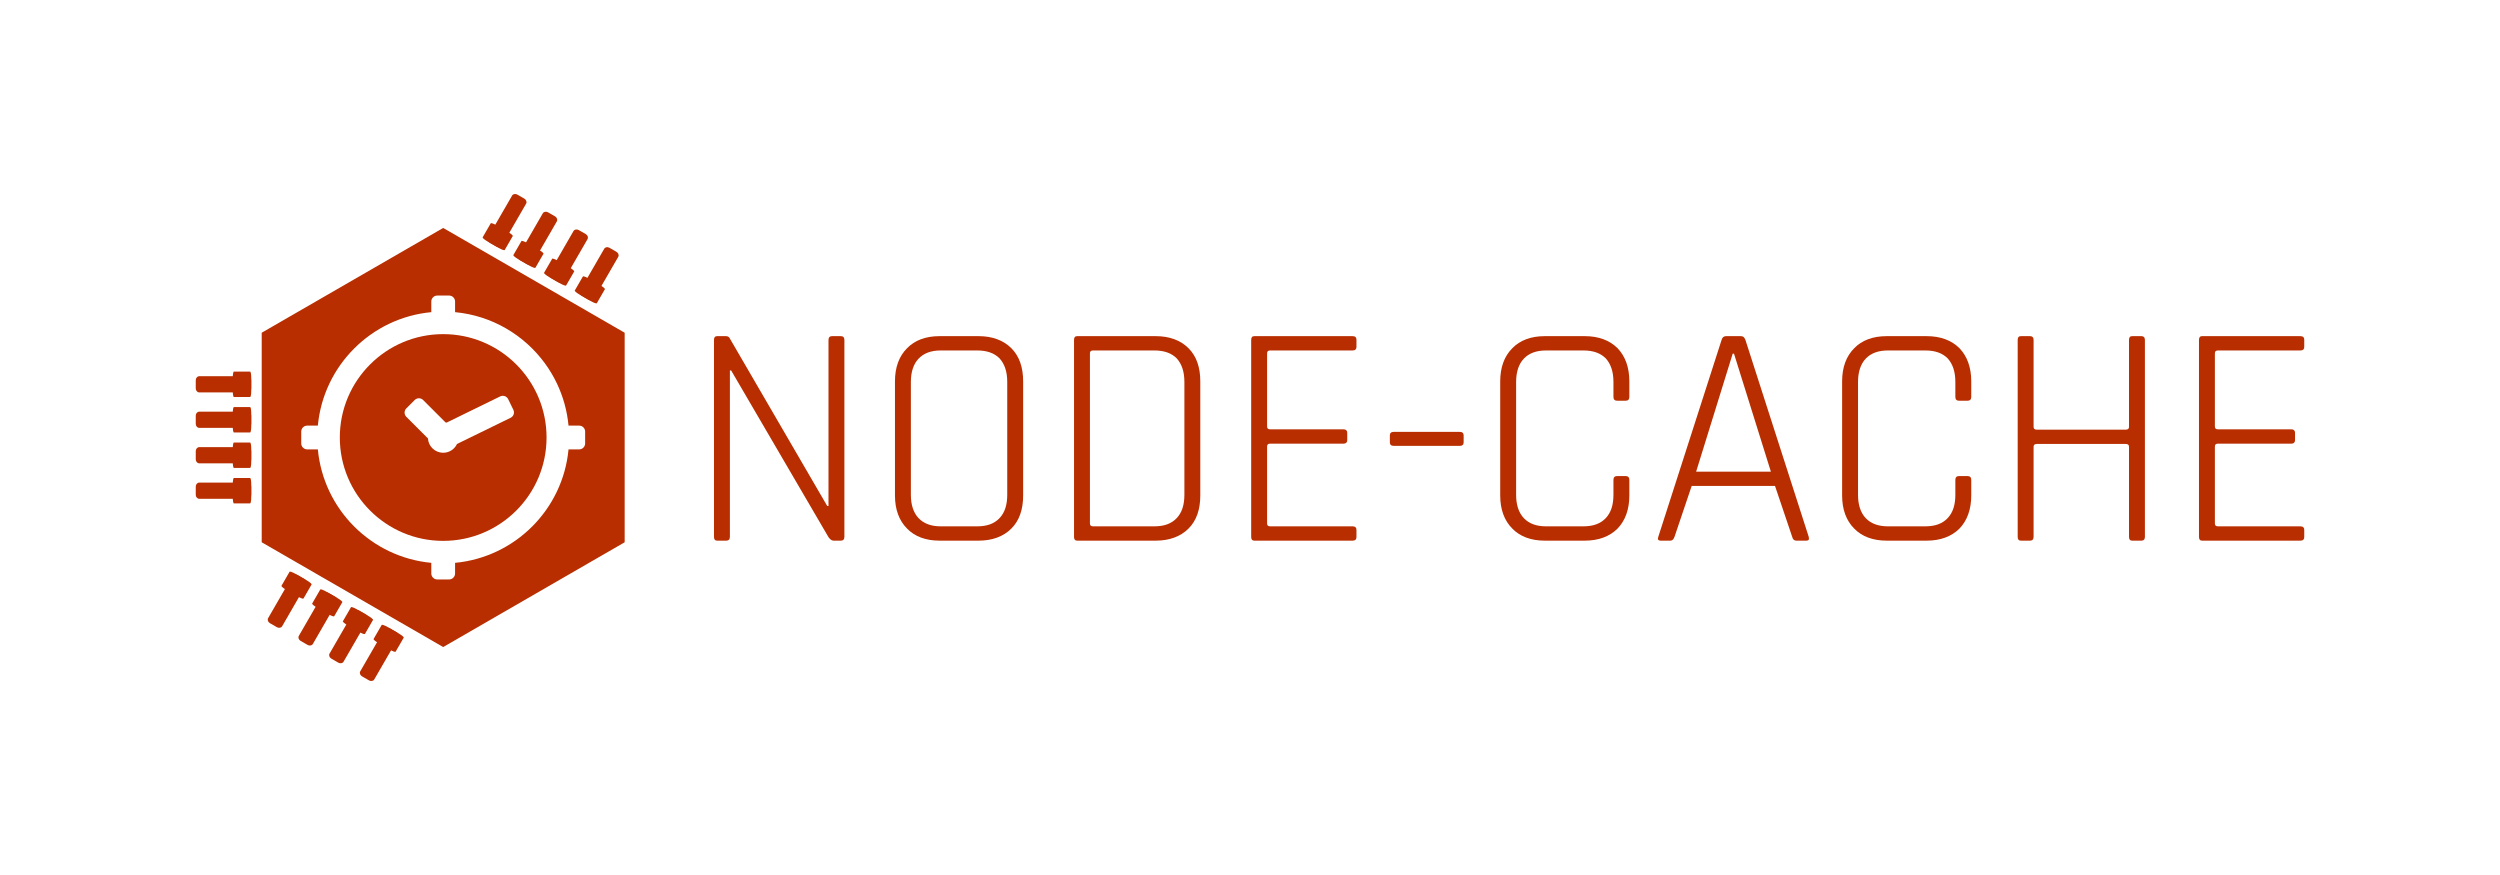
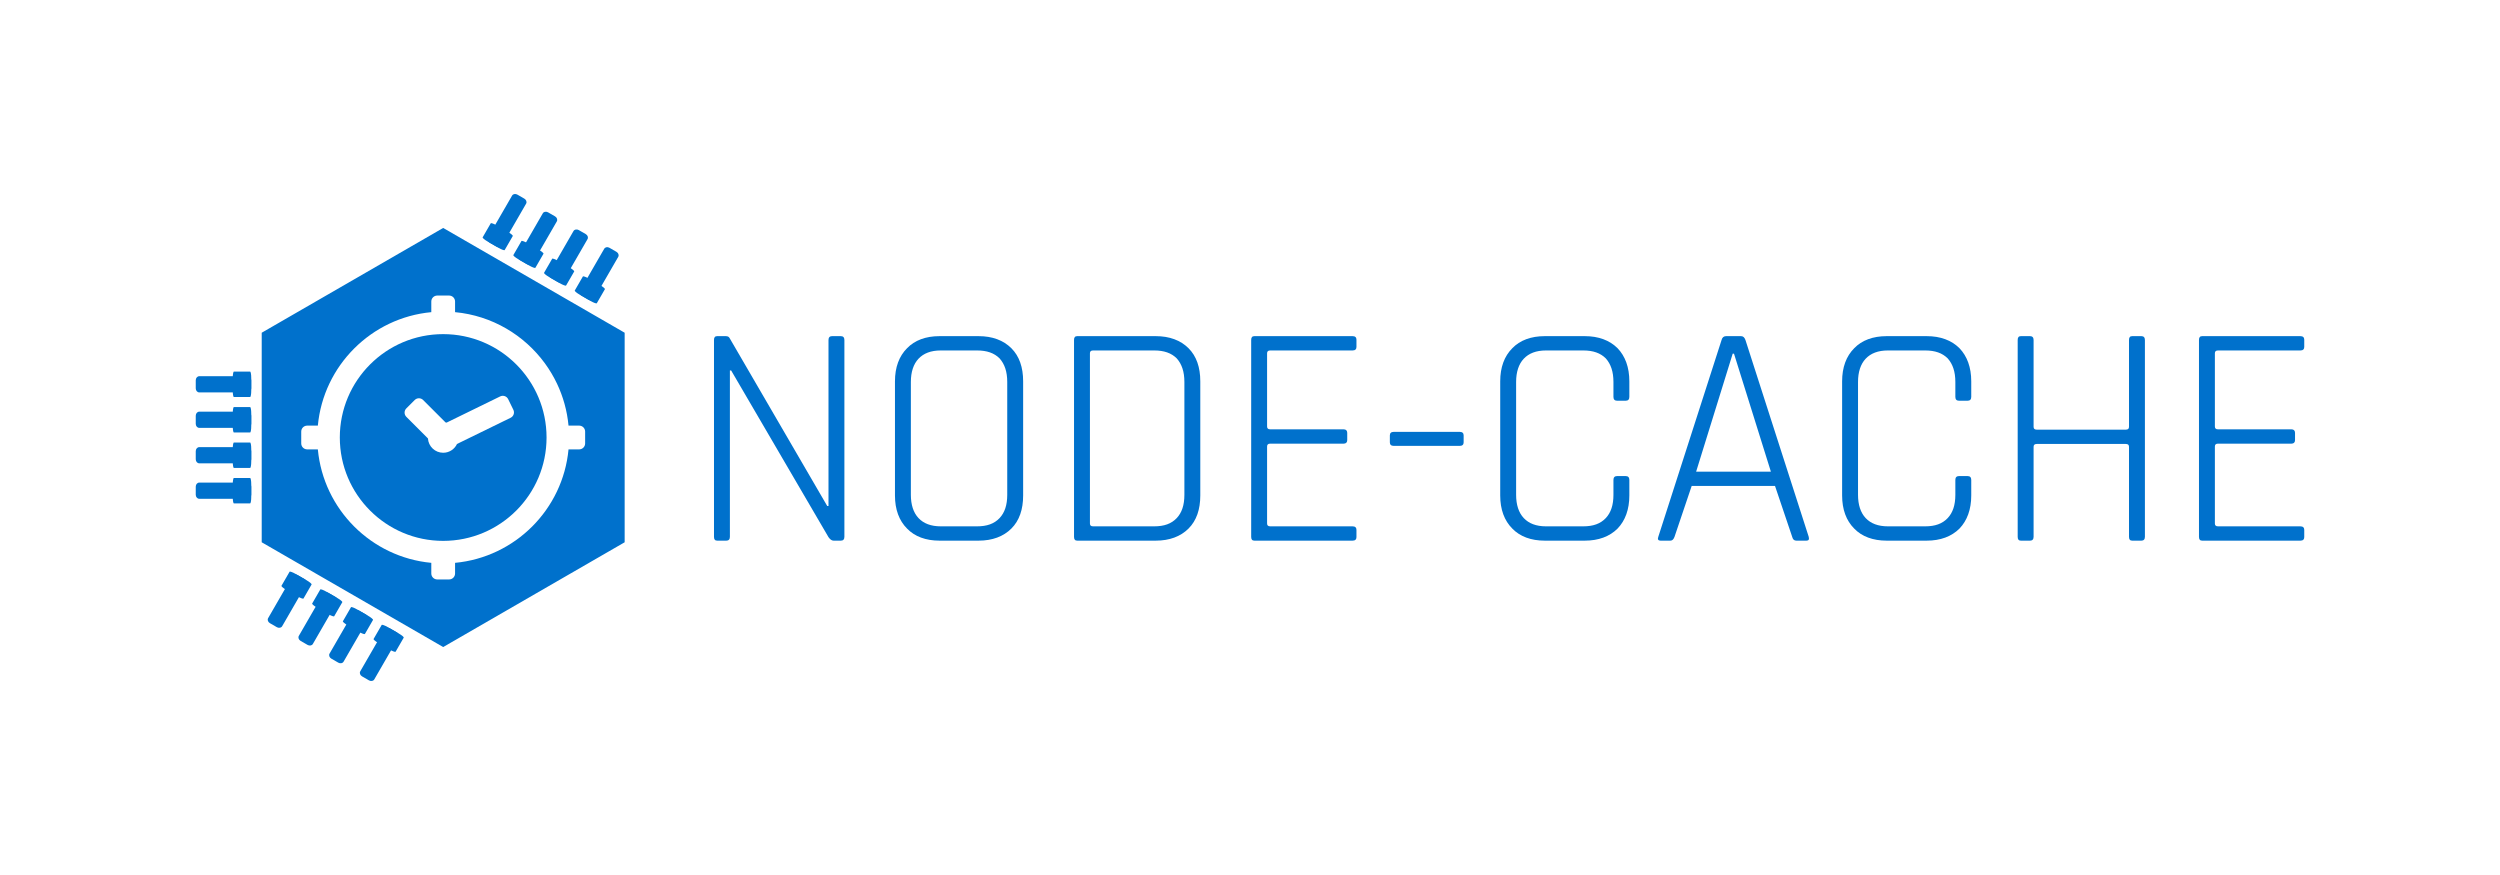
- <svg xmlns="http://www.w3.org/2000/svg" width="100%" height="100%" viewBox="0 0 200 70" version="1.1" xml:space="preserve" style="fill-rule:evenodd;clip-rule:evenodd;stroke-linejoin:round;stroke-miterlimit:2;">
-   <g transform="matrix(1.386383,0,0,1.386383,-10.49652,-13.52341)">
-     <g transform="matrix(0.195026,0,0,0.195026,13.64207,15.49738)">
-       <path d="M100,38L153.694,69L153.694,131L100,162L46.306,131L46.306,69L100,38ZM101.758,58L98.242,58C97.272,58 96.484,58.788 96.484,59.758L96.484,62.914C78.729,64.579 64.579,78.729 62.914,96.484L59.758,96.484C58.788,96.484 58,97.272 58,98.242L58,101.758C58,102.728 58.788,103.516 59.758,103.516L62.914,103.516C64.579,121.271 78.729,135.421 96.484,137.086L96.484,140.242C96.484,141.212 97.272,142 98.242,142L101.758,142C102.728,142 103.516,141.212 103.516,140.242L103.516,137.086C121.271,135.421 135.421,121.271 137.086,103.516L140.242,103.516C141.212,103.516 142,102.728 142,101.758L142,98.242C142,97.272 141.212,96.484 140.242,96.484L137.086,96.484C136.673,92.081 135.492,87.899 133.678,84.074C132.677,81.963 131.483,79.96 130.119,78.089C123.992,69.685 114.436,63.938 103.516,62.914L103.516,59.758C103.516,58.788 102.728,58 101.758,58Z" style="fill:rgb(184,46,0);" />
-     </g>
-     <g transform="matrix(0.195026,0,0,0.195026,13.64207,15.49738)">
-       <g transform="matrix(-0.586466,-0,0,-0.684211,138.218,169.4474)">
-         <path d="M190,76.75C190,75.784 189.216,75 188.25,75L163.75,75C162.784,75 162,75.784 162,76.75L162,80.25C162,81.216 162.784,82 163.75,82L188.25,82C189.216,82 190,81.216 190,80.25L190,76.75Z" style="fill:rgb(184,46,0);" />
-         <g transform="matrix(1,0,0,1,0,15.33333)">
-           <path d="M190,76.75C190,75.784 189.216,75 188.25,75L163.75,75C162.784,75 162,75.784 162,76.75L162,80.25C162,81.216 162.784,82 163.75,82L188.25,82C189.216,82 190,81.216 190,80.25L190,76.75Z" style="fill:rgb(184,46,0);" />
-         </g>
-         <g transform="matrix(1,0,0,1,0,30.66667)">
-           <path d="M190,76.75C190,75.784 189.216,75 188.25,75L163.75,75C162.784,75 162,75.784 162,76.75L162,80.25C162,81.216 162.784,82 163.75,82L188.25,82C189.216,82 190,81.216 190,80.25L190,76.75Z" style="fill:rgb(184,46,0);" />
-         </g>
-         <g transform="matrix(1,0,0,1,0,46)">
-           <path d="M190,76.75C190,75.784 189.216,75 188.25,75L163.75,75C162.784,75 162,75.784 162,76.75L162,80.25C162,81.216 162.784,82 163.75,82L188.25,82C189.216,82 190,81.216 190,80.25L190,76.75Z" style="fill:rgb(184,46,0);" />
-         </g>
+ <svg xmlns="http://www.w3.org/2000/svg" width="100%" height="100%" viewBox="0 0 200 70" version="1.1" xml:space="preserve" style="fill-rule:evenodd;clip-rule:evenodd;stroke-linejoin:round;stroke-miterlimit:2;" id="svg45">
+   <defs id="defs45">
+         
+         
+         
+         
+         
+         
+     </defs>
+   <g transform="matrix(0.2703807,0,0,0.2703807,8.416603,7.961893)" id="g1" style="fill:#0071cc;fill-opacity:1">
+     <path d="m 100,38 53.694,31 v 62 L 100,162 46.306,131 V 69 Z m 1.758,20 h -3.516 c -0.97,0 -1.758,0.788 -1.758,1.758 v 3.156 c -17.755,1.665 -31.905,15.815 -33.57,33.57 h -3.156 c -0.97,0 -1.758,0.788 -1.758,1.758 v 3.516 c 0,0.97 0.788,1.758 1.758,1.758 h 3.156 c 1.665,17.755 15.815,31.905 33.57,33.57 v 3.156 c 0,0.97 0.788,1.758 1.758,1.758 h 3.516 c 0.97,0 1.758,-0.788 1.758,-1.758 v -3.156 c 17.755,-1.665 31.905,-15.815 33.57,-33.57 h 3.156 c 0.97,0 1.758,-0.788 1.758,-1.758 v -3.516 c 0,-0.97 -0.788,-1.758 -1.758,-1.758 h -3.156 c -0.413,-4.403 -1.594,-8.585 -3.408,-12.41 -1.001,-2.111 -2.195,-4.114 -3.559,-5.985 -6.127,-8.404 -15.683,-14.151 -26.603,-15.175 v -3.156 c 0,-0.97 -0.788,-1.758 -1.758,-1.758 z" style="fill:#0071cc;fill-opacity:1" id="path1" />
+   </g>
+   <g transform="matrix(0.2703807,0,0,0.2703807,8.416603,7.961893)" id="g12" style="fill:#0071cc;fill-opacity:1">
+     <g transform="matrix(-0.586466,0,0,-0.684211,138.218,169.4474)" id="g6" style="fill:#0071cc;fill-opacity:1">
+       <path d="M 190,76.75 C 190,75.784 189.216,75 188.25,75 h -24.5 c -0.966,0 -1.75,0.784 -1.75,1.75 v 3.5 c 0,0.966 0.784,1.75 1.75,1.75 h 24.5 c 0.966,0 1.75,-0.784 1.75,-1.75 z" style="fill:#0071cc;fill-opacity:1" id="path2" />
+       <g transform="translate(0,15.33333)" id="g3" style="fill:#0071cc;fill-opacity:1">
+         <path d="M 190,76.75 C 190,75.784 189.216,75 188.25,75 h -24.5 c -0.966,0 -1.75,0.784 -1.75,1.75 v 3.5 c 0,0.966 0.784,1.75 1.75,1.75 h 24.5 c 0.966,0 1.75,-0.784 1.75,-1.75 z" style="fill:#0071cc;fill-opacity:1" id="path3" />
      </g>
-       <g transform="matrix(-0.195489,-0,0,-0.684211,74.8797,169.4474)">
-         <g transform="matrix(1,0,0,1.571429,-0,-44.85714)">
-           <path d="M190,76.75C190,75.784 189.216,75 188.25,75L163.75,75C162.784,75 162,75.784 162,76.75L162,80.25C162,81.216 162.784,82 163.75,82L188.25,82C189.216,82 190,81.216 190,80.25L190,76.75Z" style="fill:rgb(184,46,0);" />
-         </g>
-         <g transform="matrix(1,0,0,1.571429,-0,-29.52381)">
-           <path d="M190,76.75C190,75.784 189.216,75 188.25,75L163.75,75C162.784,75 162,75.784 162,76.75L162,80.25C162,81.216 162.784,82 163.75,82L188.25,82C189.216,82 190,81.216 190,80.25L190,76.75Z" style="fill:rgb(184,46,0);" />
-         </g>
-         <g transform="matrix(1,0,0,1.571429,0,-14.19048)">
-           <path d="M190,76.75C190,75.784 189.216,75 188.25,75L163.75,75C162.784,75 162,75.784 162,76.75L162,80.25C162,81.216 162.784,82 163.75,82L188.25,82C189.216,82 190,81.216 190,80.25L190,76.75Z" style="fill:rgb(184,46,0);" />
-         </g>
-         <g transform="matrix(1,0,0,1.571429,0,1.142857)">
-           <path d="M190,76.75C190,75.784 189.216,75 188.25,75L163.75,75C162.784,75 162,75.784 162,76.75L162,80.25C162,81.216 162.784,82 163.75,82L188.25,82C189.216,82 190,81.216 190,80.25L190,76.75Z" style="fill:rgb(184,46,0);" />
-         </g>
+       <g transform="translate(0,30.66667)" id="g4" style="fill:#0071cc;fill-opacity:1">
+         <path d="M 190,76.75 C 190,75.784 189.216,75 188.25,75 h -24.5 c -0.966,0 -1.75,0.784 -1.75,1.75 v 3.5 c 0,0.966 0.784,1.75 1.75,1.75 h 24.5 c 0.966,0 1.75,-0.784 1.75,-1.75 z" style="fill:#0071cc;fill-opacity:1" id="path4" />
+       </g>
+       <g transform="translate(0,46)" id="g5" style="fill:#0071cc;fill-opacity:1">
+         <path d="M 190,76.75 C 190,75.784 189.216,75 188.25,75 h -24.5 c -0.966,0 -1.75,0.784 -1.75,1.75 v 3.5 c 0,0.966 0.784,1.75 1.75,1.75 h 24.5 c 0.966,0 1.75,-0.784 1.75,-1.75 z" style="fill:#0071cc;fill-opacity:1" id="path5" />
      </g>
    </g>
-     <g transform="matrix(0.195026,0,0,0.195026,13.64207,15.49738)">
-       <g transform="matrix(0.293233,-0.507895,0.592544,0.342105,20.74779,98.37411)">
-         <path d="M190,76.75C190,75.784 189.216,75 188.25,75L163.75,75C162.784,75 162,75.784 162,76.75L162,80.25C162,81.216 162.784,82 163.75,82L188.25,82C189.216,82 190,81.216 190,80.25L190,76.75Z" style="fill:rgb(184,46,0);" />
-         <g transform="matrix(1,0,0,1,0,15.33333)">
-           <path d="M190,76.75C190,75.784 189.216,75 188.25,75L163.75,75C162.784,75 162,75.784 162,76.75L162,80.25C162,81.216 162.784,82 163.75,82L188.25,82C189.216,82 190,81.216 190,80.25L190,76.75Z" style="fill:rgb(184,46,0);" />
-         </g>
-         <g transform="matrix(1,0,0,1,0,30.66667)">
-           <path d="M190,76.75C190,75.784 189.216,75 188.25,75L163.75,75C162.784,75 162,75.784 162,76.75L162,80.25C162,81.216 162.784,82 163.75,82L188.25,82C189.216,82 190,81.216 190,80.25L190,76.75Z" style="fill:rgb(184,46,0);" />
-         </g>
-         <g transform="matrix(1,0,0,1,0,46)">
-           <path d="M190,76.75C190,75.784 189.216,75 188.25,75L163.75,75C162.784,75 162,75.784 162,76.75L162,80.25C162,81.216 162.784,82 163.75,82L188.25,82C189.216,82 190,81.216 190,80.25L190,76.75Z" style="fill:rgb(184,46,0);" />
-         </g>
+     <g transform="matrix(-0.195489,0,0,-0.684211,74.8797,169.4474)" id="g11" style="fill:#0071cc;fill-opacity:1">
+       <g transform="matrix(1,0,0,1.571429,0,-44.85714)" id="g7" style="fill:#0071cc;fill-opacity:1">
+         <path d="M 190,76.75 C 190,75.784 189.216,75 188.25,75 h -24.5 c -0.966,0 -1.75,0.784 -1.75,1.75 v 3.5 c 0,0.966 0.784,1.75 1.75,1.75 h 24.5 c 0.966,0 1.75,-0.784 1.75,-1.75 z" style="fill:#0071cc;fill-opacity:1" id="path6" />
      </g>
-       <g transform="matrix(0.097744,-0.169298,0.592544,0.342105,52.41696,43.5215)">
-         <g transform="matrix(1,0,0,1.571429,-0,-44.85714)">
-           <path d="M190,76.75C190,75.784 189.216,75 188.25,75L163.75,75C162.784,75 162,75.784 162,76.75L162,80.25C162,81.216 162.784,82 163.75,82L188.25,82C189.216,82 190,81.216 190,80.25L190,76.75Z" style="fill:rgb(184,46,0);" />
-         </g>
-         <g transform="matrix(1,0,0,1.571429,-0,-29.52381)">
-           <path d="M190,76.75C190,75.784 189.216,75 188.25,75L163.75,75C162.784,75 162,75.784 162,76.75L162,80.25C162,81.216 162.784,82 163.75,82L188.25,82C189.216,82 190,81.216 190,80.25L190,76.75Z" style="fill:rgb(184,46,0);" />
-         </g>
-         <g transform="matrix(1,0,0,1.571429,0,-14.19048)">
-           <path d="M190,76.75C190,75.784 189.216,75 188.25,75L163.75,75C162.784,75 162,75.784 162,76.75L162,80.25C162,81.216 162.784,82 163.75,82L188.25,82C189.216,82 190,81.216 190,80.25L190,76.75Z" style="fill:rgb(184,46,0);" />
-         </g>
-         <g transform="matrix(1,0,0,1.571429,0,1.142857)">
-           <path d="M190,76.75C190,75.784 189.216,75 188.25,75L163.75,75C162.784,75 162,75.784 162,76.75L162,80.25C162,81.216 162.784,82 163.75,82L188.25,82C189.216,82 190,81.216 190,80.25L190,76.75Z" style="fill:rgb(184,46,0);" />
-         </g>
+       <g transform="matrix(1,0,0,1.571429,0,-29.52381)" id="g8" style="fill:#0071cc;fill-opacity:1">
+         <path d="M 190,76.75 C 190,75.784 189.216,75 188.25,75 h -24.5 c -0.966,0 -1.75,0.784 -1.75,1.75 v 3.5 c 0,0.966 0.784,1.75 1.75,1.75 h 24.5 c 0.966,0 1.75,-0.784 1.75,-1.75 z" style="fill:#0071cc;fill-opacity:1" id="path7" />
      </g>
-     </g>
-     <g transform="matrix(0.195026,0,0,0.195026,13.64207,15.49738)">
-       <g transform="matrix(-0.293233,0.507895,-0.592544,-0.342105,179.2522,101.6259)">
-         <path d="M190,76.75C190,75.784 189.216,75 188.25,75L163.75,75C162.784,75 162,75.784 162,76.75L162,80.25C162,81.216 162.784,82 163.75,82L188.25,82C189.216,82 190,81.216 190,80.25L190,76.75Z" style="fill:rgb(184,46,0);" />
-         <g transform="matrix(1,0,0,1,0,15.33333)">
-           <path d="M190,76.75C190,75.784 189.216,75 188.25,75L163.75,75C162.784,75 162,75.784 162,76.75L162,80.25C162,81.216 162.784,82 163.75,82L188.25,82C189.216,82 190,81.216 190,80.25L190,76.75Z" style="fill:rgb(184,46,0);" />
-         </g>
-         <g transform="matrix(1,0,0,1,0,30.66667)">
-           <path d="M190,76.75C190,75.784 189.216,75 188.25,75L163.75,75C162.784,75 162,75.784 162,76.75L162,80.25C162,81.216 162.784,82 163.75,82L188.25,82C189.216,82 190,81.216 190,80.25L190,76.75Z" style="fill:rgb(184,46,0);" />
-         </g>
-         <g transform="matrix(1,0,0,1,0,46)">
-           <path d="M190,76.75C190,75.784 189.216,75 188.25,75L163.75,75C162.784,75 162,75.784 162,76.75L162,80.25C162,81.216 162.784,82 163.75,82L188.25,82C189.216,82 190,81.216 190,80.25L190,76.75Z" style="fill:rgb(184,46,0);" />
-         </g>
+       <g transform="matrix(1,0,0,1.571429,0,-14.19048)" id="g9" style="fill:#0071cc;fill-opacity:1">
+         <path d="M 190,76.75 C 190,75.784 189.216,75 188.25,75 h -24.5 c -0.966,0 -1.75,0.784 -1.75,1.75 v 3.5 c 0,0.966 0.784,1.75 1.75,1.75 h 24.5 c 0.966,0 1.75,-0.784 1.75,-1.75 z" style="fill:#0071cc;fill-opacity:1" id="path8" />
      </g>
-       <g transform="matrix(-0.097744,0.169298,-0.592544,-0.342105,147.583,156.4785)">
-         <g transform="matrix(1,0,0,1.571429,-0,-44.85714)">
-           <path d="M190,76.75C190,75.784 189.216,75 188.25,75L163.75,75C162.784,75 162,75.784 162,76.75L162,80.25C162,81.216 162.784,82 163.75,82L188.25,82C189.216,82 190,81.216 190,80.25L190,76.75Z" style="fill:rgb(184,46,0);" />
-         </g>
-         <g transform="matrix(1,0,0,1.571429,-0,-29.52381)">
-           <path d="M190,76.75C190,75.784 189.216,75 188.25,75L163.75,75C162.784,75 162,75.784 162,76.75L162,80.25C162,81.216 162.784,82 163.75,82L188.25,82C189.216,82 190,81.216 190,80.25L190,76.75Z" style="fill:rgb(184,46,0);" />
-         </g>
-         <g transform="matrix(1,0,0,1.571429,0,-14.19048)">
-           <path d="M190,76.75C190,75.784 189.216,75 188.25,75L163.75,75C162.784,75 162,75.784 162,76.75L162,80.25C162,81.216 162.784,82 163.75,82L188.25,82C189.216,82 190,81.216 190,80.25L190,76.75Z" style="fill:rgb(184,46,0);" />
-         </g>
-         <g transform="matrix(1,0,0,1.571429,0,1.142857)">
-           <path d="M190,76.75C190,75.784 189.216,75 188.25,75L163.75,75C162.784,75 162,75.784 162,76.75L162,80.25C162,81.216 162.784,82 163.75,82L188.25,82C189.216,82 190,81.216 190,80.25L190,76.75Z" style="fill:rgb(184,46,0);" />
-         </g>
-       </g>
-     </g>
-     <g transform="matrix(0.151013,0,0,0.151013,17.61391,19.89874)">
-       <path d="M102.844,60.5C124.645,60.5 142.344,78.199 142.344,100C142.344,121.801 124.645,139.5 102.844,139.5C81.044,139.5 63.344,121.801 63.344,100C63.344,78.199 81.044,60.5 102.844,60.5ZM104.14,94.313L124.634,84.298C125.76,83.748 127.12,84.215 127.67,85.341L129.664,89.42C130.214,90.546 129.747,91.907 128.621,92.457L108.127,102.472C107.196,104.456 105.179,105.832 102.844,105.832C99.746,105.832 97.209,103.411 97.023,100.359L88.758,92.094C87.872,91.208 87.872,89.769 88.758,88.883L91.969,85.673C92.855,84.787 94.293,84.787 95.179,85.673L103.744,94.237C103.878,94.258 104.01,94.283 104.14,94.313Z" style="fill:rgb(184,46,0);" />
-     </g>
-     <g transform="matrix(1.05577,0,0,0.403378,47.2115,28.0503)">
-       <g transform="matrix(17.3834,0,0,45.49798,0,31.98508)">
-         <path d="M0.124,-0L0.095,-0C0.088,-0 0.085,-0.004 0.085,-0.012L0.085,-0.631C0.085,-0.639 0.088,-0.643 0.095,-0.643L0.122,-0.643C0.128,-0.643 0.132,-0.641 0.134,-0.637L0.441,-0.109L0.445,-0.109L0.445,-0.631C0.445,-0.639 0.449,-0.643 0.456,-0.643L0.484,-0.643C0.491,-0.643 0.495,-0.639 0.495,-0.631L0.495,-0.012C0.495,-0.004 0.491,-0 0.484,-0L0.461,-0C0.455,-0 0.45,-0.004 0.445,-0.011L0.139,-0.535L0.135,-0.535L0.135,-0.012C0.135,-0.004 0.131,-0 0.124,-0Z" style="fill:rgb(184,46,0);fill-rule:nonzero;" />
-       </g>
-       <g transform="matrix(17.3834,0,0,45.49798,10.06499,31.98508)">
-         <path d="M0.219,-0.045L0.333,-0.045C0.364,-0.045 0.387,-0.053 0.404,-0.071C0.42,-0.088 0.428,-0.112 0.428,-0.144L0.428,-0.499C0.428,-0.531 0.42,-0.555 0.404,-0.573C0.387,-0.59 0.364,-0.598 0.333,-0.598L0.219,-0.598C0.188,-0.598 0.165,-0.589 0.149,-0.572C0.133,-0.555 0.125,-0.53 0.125,-0.499L0.125,-0.144C0.125,-0.113 0.133,-0.088 0.149,-0.071C0.165,-0.054 0.188,-0.045 0.219,-0.045ZM0.338,-0L0.215,-0C0.172,-0 0.137,-0.013 0.113,-0.038C0.088,-0.063 0.075,-0.098 0.075,-0.142L0.075,-0.501C0.075,-0.545 0.088,-0.58 0.113,-0.605C0.137,-0.63 0.172,-0.643 0.215,-0.643L0.338,-0.643C0.381,-0.643 0.416,-0.63 0.441,-0.605C0.466,-0.58 0.478,-0.545 0.478,-0.501L0.478,-0.142C0.478,-0.098 0.466,-0.063 0.441,-0.038C0.416,-0.013 0.381,-0 0.338,-0Z" style="fill:rgb(184,46,0);fill-rule:nonzero;" />
-       </g>
-       <g transform="matrix(17.3834,0,0,45.49798,19.67801,31.98508)">
-         <path d="M0.145,-0.045L0.337,-0.045C0.368,-0.045 0.391,-0.053 0.408,-0.071C0.424,-0.088 0.432,-0.112 0.432,-0.144L0.432,-0.499C0.432,-0.531 0.424,-0.555 0.408,-0.573C0.391,-0.59 0.368,-0.598 0.337,-0.598L0.145,-0.598C0.138,-0.598 0.135,-0.595 0.135,-0.589L0.135,-0.054C0.135,-0.048 0.138,-0.045 0.145,-0.045ZM0.085,-0.012L0.085,-0.631C0.085,-0.639 0.088,-0.643 0.095,-0.643L0.342,-0.643C0.385,-0.643 0.42,-0.63 0.445,-0.605C0.47,-0.58 0.482,-0.545 0.482,-0.501L0.482,-0.142C0.482,-0.098 0.47,-0.063 0.445,-0.038C0.42,-0.013 0.385,-0 0.342,-0L0.095,-0C0.088,-0 0.085,-0.004 0.085,-0.012Z" style="fill:rgb(184,46,0);fill-rule:nonzero;" />
-       </g>
-       <g transform="matrix(17.3834,0,0,45.49798,29.36056,31.98508)">
-         <path d="M0.404,-0L0.095,-0C0.088,-0 0.085,-0.004 0.085,-0.012L0.085,-0.631C0.085,-0.639 0.088,-0.643 0.095,-0.643L0.404,-0.643C0.412,-0.643 0.416,-0.639 0.416,-0.632L0.416,-0.609C0.416,-0.602 0.412,-0.598 0.404,-0.598L0.145,-0.598C0.138,-0.598 0.135,-0.595 0.135,-0.589L0.135,-0.359C0.135,-0.353 0.138,-0.35 0.145,-0.35L0.376,-0.35C0.383,-0.35 0.387,-0.346 0.387,-0.339L0.387,-0.316C0.387,-0.309 0.383,-0.305 0.376,-0.305L0.145,-0.305C0.138,-0.305 0.135,-0.302 0.135,-0.296L0.135,-0.054C0.135,-0.048 0.138,-0.045 0.145,-0.045L0.404,-0.045C0.412,-0.045 0.416,-0.041 0.416,-0.034L0.416,-0.011C0.416,-0.004 0.412,-0 0.404,-0Z" style="fill:rgb(184,46,0);fill-rule:nonzero;" />
-       </g>
-       <g transform="matrix(17.3834,0,0,45.49798,37.72198,31.98508)">
-         <path d="M0.26,-0.298L0.052,-0.298C0.044,-0.298 0.04,-0.302 0.04,-0.309L0.04,-0.331C0.04,-0.338 0.044,-0.342 0.052,-0.342L0.26,-0.342C0.268,-0.342 0.272,-0.338 0.272,-0.331L0.272,-0.309C0.272,-0.302 0.268,-0.298 0.26,-0.298Z" style="fill:rgb(184,46,0);fill-rule:nonzero;" />
-       </g>
-       <g transform="matrix(17.3834,0,0,45.49798,43.1456,31.98508)">
-         <path d="M0.341,-0L0.215,-0C0.172,-0 0.137,-0.013 0.113,-0.038C0.088,-0.063 0.075,-0.098 0.075,-0.142L0.075,-0.501C0.075,-0.545 0.088,-0.58 0.113,-0.605C0.137,-0.63 0.172,-0.643 0.215,-0.643L0.341,-0.643C0.384,-0.643 0.419,-0.63 0.444,-0.605C0.468,-0.58 0.481,-0.545 0.481,-0.501L0.481,-0.452C0.481,-0.444 0.477,-0.44 0.47,-0.44L0.442,-0.44C0.435,-0.44 0.431,-0.444 0.431,-0.452L0.431,-0.499C0.431,-0.531 0.423,-0.555 0.407,-0.573C0.39,-0.59 0.367,-0.598 0.336,-0.598L0.219,-0.598C0.188,-0.598 0.165,-0.589 0.149,-0.572C0.133,-0.555 0.125,-0.53 0.125,-0.499L0.125,-0.144C0.125,-0.113 0.133,-0.088 0.149,-0.071C0.165,-0.054 0.188,-0.045 0.219,-0.045L0.336,-0.045C0.367,-0.045 0.39,-0.053 0.407,-0.071C0.423,-0.088 0.431,-0.112 0.431,-0.144L0.431,-0.191C0.431,-0.199 0.435,-0.203 0.442,-0.203L0.47,-0.203C0.477,-0.203 0.481,-0.199 0.481,-0.191L0.481,-0.142C0.481,-0.098 0.468,-0.063 0.444,-0.038C0.419,-0.013 0.384,-0 0.341,-0Z" style="fill:rgb(184,46,0);fill-rule:nonzero;" />
-       </g>
-       <g transform="matrix(17.3834,0,0,45.49798,52.5674,31.98508)">
-         <path d="M0.068,-0L0.037,-0C0.03,-0 0.027,-0.004 0.03,-0.012L0.229,-0.631C0.231,-0.639 0.236,-0.643 0.243,-0.643L0.29,-0.643C0.297,-0.643 0.301,-0.639 0.304,-0.631L0.503,-0.012C0.505,-0.004 0.503,-0 0.496,-0L0.464,-0C0.457,-0 0.453,-0.004 0.451,-0.012L0.397,-0.172L0.135,-0.172L0.081,-0.012C0.078,-0.004 0.074,-0 0.068,-0ZM0.264,-0.588L0.149,-0.217L0.384,-0.217L0.268,-0.588L0.264,-0.588Z" style="fill:rgb(184,46,0);fill-rule:nonzero;" />
-       </g>
-       <g transform="matrix(17.3834,0,0,45.49798,61.83275,31.98508)">
-         <path d="M0.341,-0L0.215,-0C0.172,-0 0.137,-0.013 0.113,-0.038C0.088,-0.063 0.075,-0.098 0.075,-0.142L0.075,-0.501C0.075,-0.545 0.088,-0.58 0.113,-0.605C0.137,-0.63 0.172,-0.643 0.215,-0.643L0.341,-0.643C0.384,-0.643 0.419,-0.63 0.444,-0.605C0.468,-0.58 0.481,-0.545 0.481,-0.501L0.481,-0.452C0.481,-0.444 0.477,-0.44 0.47,-0.44L0.442,-0.44C0.435,-0.44 0.431,-0.444 0.431,-0.452L0.431,-0.499C0.431,-0.531 0.423,-0.555 0.407,-0.573C0.39,-0.59 0.367,-0.598 0.336,-0.598L0.219,-0.598C0.188,-0.598 0.165,-0.589 0.149,-0.572C0.133,-0.555 0.125,-0.53 0.125,-0.499L0.125,-0.144C0.125,-0.113 0.133,-0.088 0.149,-0.071C0.165,-0.054 0.188,-0.045 0.219,-0.045L0.336,-0.045C0.367,-0.045 0.39,-0.053 0.407,-0.071C0.423,-0.088 0.431,-0.112 0.431,-0.144L0.431,-0.191C0.431,-0.199 0.435,-0.203 0.442,-0.203L0.47,-0.203C0.477,-0.203 0.481,-0.199 0.481,-0.191L0.481,-0.142C0.481,-0.098 0.468,-0.063 0.444,-0.038C0.419,-0.013 0.384,-0 0.341,-0Z" style="fill:rgb(184,46,0);fill-rule:nonzero;" />
-       </g>
-       <g transform="matrix(17.3834,0,0,45.49798,71.25455,31.98508)">
-         <path d="M0.124,-0L0.095,-0C0.088,-0 0.085,-0.004 0.085,-0.012L0.085,-0.631C0.085,-0.639 0.088,-0.643 0.095,-0.643L0.124,-0.643C0.131,-0.643 0.135,-0.639 0.135,-0.631L0.135,-0.358C0.135,-0.352 0.138,-0.349 0.145,-0.349L0.425,-0.349C0.432,-0.349 0.435,-0.352 0.435,-0.358L0.435,-0.631C0.435,-0.639 0.438,-0.643 0.445,-0.643L0.474,-0.643C0.481,-0.643 0.485,-0.639 0.485,-0.631L0.485,-0.012C0.485,-0.004 0.481,-0 0.474,-0L0.445,-0C0.438,-0 0.435,-0.004 0.435,-0.012L0.435,-0.295C0.435,-0.301 0.432,-0.304 0.425,-0.304L0.145,-0.304C0.138,-0.304 0.135,-0.301 0.135,-0.295L0.135,-0.012C0.135,-0.004 0.131,-0 0.124,-0Z" style="fill:rgb(184,46,0);fill-rule:nonzero;" />
-       </g>
-       <g transform="matrix(17.3834,0,0,45.49798,81.16309,31.98508)">
-         <path d="M0.404,-0L0.095,-0C0.088,-0 0.085,-0.004 0.085,-0.012L0.085,-0.631C0.085,-0.639 0.088,-0.643 0.095,-0.643L0.404,-0.643C0.412,-0.643 0.416,-0.639 0.416,-0.632L0.416,-0.609C0.416,-0.602 0.412,-0.598 0.404,-0.598L0.145,-0.598C0.138,-0.598 0.135,-0.595 0.135,-0.589L0.135,-0.359C0.135,-0.353 0.138,-0.35 0.145,-0.35L0.376,-0.35C0.383,-0.35 0.387,-0.346 0.387,-0.339L0.387,-0.316C0.387,-0.309 0.383,-0.305 0.376,-0.305L0.145,-0.305C0.138,-0.305 0.135,-0.302 0.135,-0.296L0.135,-0.054C0.135,-0.048 0.138,-0.045 0.145,-0.045L0.404,-0.045C0.412,-0.045 0.416,-0.041 0.416,-0.034L0.416,-0.011C0.416,-0.004 0.412,-0 0.404,-0Z" style="fill:rgb(184,46,0);fill-rule:nonzero;" />
+       <g transform="matrix(1,0,0,1.571429,0,1.142857)" id="g10" style="fill:#0071cc;fill-opacity:1">
+         <path d="M 190,76.75 C 190,75.784 189.216,75 188.25,75 h -24.5 c -0.966,0 -1.75,0.784 -1.75,1.75 v 3.5 c 0,0.966 0.784,1.75 1.75,1.75 h 24.5 c 0.966,0 1.75,-0.784 1.75,-1.75 z" style="fill:#0071cc;fill-opacity:1" id="path9" />
      </g>
    </g>
  </g>
+   <g transform="matrix(0.2703807,0,0,0.2703807,8.416603,7.961893)" id="g22" style="fill:#0071cc;fill-opacity:1">
+     <g transform="matrix(0.293233,-0.507895,0.592544,0.342105,20.74779,98.37411)" id="g16" style="fill:#0071cc;fill-opacity:1">
+       <path d="M 190,76.75 C 190,75.784 189.216,75 188.25,75 h -24.5 c -0.966,0 -1.75,0.784 -1.75,1.75 v 3.5 c 0,0.966 0.784,1.75 1.75,1.75 h 24.5 c 0.966,0 1.75,-0.784 1.75,-1.75 z" style="fill:#0071cc;fill-opacity:1" id="path12" />
+       <g transform="translate(0,15.33333)" id="g13" style="fill:#0071cc;fill-opacity:1">
+         <path d="M 190,76.75 C 190,75.784 189.216,75 188.25,75 h -24.5 c -0.966,0 -1.75,0.784 -1.75,1.75 v 3.5 c 0,0.966 0.784,1.75 1.75,1.75 h 24.5 c 0.966,0 1.75,-0.784 1.75,-1.75 z" style="fill:#0071cc;fill-opacity:1" id="path13" />
+       </g>
+       <g transform="translate(0,30.66667)" id="g14" style="fill:#0071cc;fill-opacity:1">
+         <path d="M 190,76.75 C 190,75.784 189.216,75 188.25,75 h -24.5 c -0.966,0 -1.75,0.784 -1.75,1.75 v 3.5 c 0,0.966 0.784,1.75 1.75,1.75 h 24.5 c 0.966,0 1.75,-0.784 1.75,-1.75 z" style="fill:#0071cc;fill-opacity:1" id="path14" />
+       </g>
+       <g transform="translate(0,46)" id="g15" style="fill:#0071cc;fill-opacity:1">
+         <path d="M 190,76.75 C 190,75.784 189.216,75 188.25,75 h -24.5 c -0.966,0 -1.75,0.784 -1.75,1.75 v 3.5 c 0,0.966 0.784,1.75 1.75,1.75 h 24.5 c 0.966,0 1.75,-0.784 1.75,-1.75 z" style="fill:#0071cc;fill-opacity:1" id="path15" />
+       </g>
+     </g>
+     <g transform="matrix(0.097744,-0.169298,0.592544,0.342105,52.41696,43.5215)" id="g21" style="fill:#0071cc;fill-opacity:1">
+       <g transform="matrix(1,0,0,1.571429,0,-44.85714)" id="g17" style="fill:#0071cc;fill-opacity:1">
+         <path d="M 190,76.75 C 190,75.784 189.216,75 188.25,75 h -24.5 c -0.966,0 -1.75,0.784 -1.75,1.75 v 3.5 c 0,0.966 0.784,1.75 1.75,1.75 h 24.5 c 0.966,0 1.75,-0.784 1.75,-1.75 z" style="fill:#0071cc;fill-opacity:1" id="path16" />
+       </g>
+       <g transform="matrix(1,0,0,1.571429,0,-29.52381)" id="g18" style="fill:#0071cc;fill-opacity:1">
+         <path d="M 190,76.75 C 190,75.784 189.216,75 188.25,75 h -24.5 c -0.966,0 -1.75,0.784 -1.75,1.75 v 3.5 c 0,0.966 0.784,1.75 1.75,1.75 h 24.5 c 0.966,0 1.75,-0.784 1.75,-1.75 z" style="fill:#0071cc;fill-opacity:1" id="path17" />
+       </g>
+       <g transform="matrix(1,0,0,1.571429,0,-14.19048)" id="g19" style="fill:#0071cc;fill-opacity:1">
+         <path d="M 190,76.75 C 190,75.784 189.216,75 188.25,75 h -24.5 c -0.966,0 -1.75,0.784 -1.75,1.75 v 3.5 c 0,0.966 0.784,1.75 1.75,1.75 h 24.5 c 0.966,0 1.75,-0.784 1.75,-1.75 z" style="fill:#0071cc;fill-opacity:1" id="path18" />
+       </g>
+       <g transform="matrix(1,0,0,1.571429,0,1.142857)" id="g20" style="fill:#0071cc;fill-opacity:1">
+         <path d="M 190,76.75 C 190,75.784 189.216,75 188.25,75 h -24.5 c -0.966,0 -1.75,0.784 -1.75,1.75 v 3.5 c 0,0.966 0.784,1.75 1.75,1.75 h 24.5 c 0.966,0 1.75,-0.784 1.75,-1.75 z" style="fill:#0071cc;fill-opacity:1" id="path19" />
+       </g>
+     </g>
+   </g>
+   <g transform="matrix(0.2703807,0,0,0.2703807,8.416603,7.961893)" id="g32" style="fill:#0071cc;fill-opacity:1">
+     <g transform="matrix(-0.293233,0.507895,-0.592544,-0.342105,179.2522,101.6259)" id="g26" style="fill:#0071cc;fill-opacity:1">
+       <path d="M 190,76.75 C 190,75.784 189.216,75 188.25,75 h -24.5 c -0.966,0 -1.75,0.784 -1.75,1.75 v 3.5 c 0,0.966 0.784,1.75 1.75,1.75 h 24.5 c 0.966,0 1.75,-0.784 1.75,-1.75 z" style="fill:#0071cc;fill-opacity:1" id="path22" />
+       <g transform="translate(0,15.33333)" id="g23" style="fill:#0071cc;fill-opacity:1">
+         <path d="M 190,76.75 C 190,75.784 189.216,75 188.25,75 h -24.5 c -0.966,0 -1.75,0.784 -1.75,1.75 v 3.5 c 0,0.966 0.784,1.75 1.75,1.75 h 24.5 c 0.966,0 1.75,-0.784 1.75,-1.75 z" style="fill:#0071cc;fill-opacity:1" id="path23" />
+       </g>
+       <g transform="translate(0,30.66667)" id="g24" style="fill:#0071cc;fill-opacity:1">
+         <path d="M 190,76.75 C 190,75.784 189.216,75 188.25,75 h -24.5 c -0.966,0 -1.75,0.784 -1.75,1.75 v 3.5 c 0,0.966 0.784,1.75 1.75,1.75 h 24.5 c 0.966,0 1.75,-0.784 1.75,-1.75 z" style="fill:#0071cc;fill-opacity:1" id="path24" />
+       </g>
+       <g transform="translate(0,46)" id="g25" style="fill:#0071cc;fill-opacity:1">
+         <path d="M 190,76.75 C 190,75.784 189.216,75 188.25,75 h -24.5 c -0.966,0 -1.75,0.784 -1.75,1.75 v 3.5 c 0,0.966 0.784,1.75 1.75,1.75 h 24.5 c 0.966,0 1.75,-0.784 1.75,-1.75 z" style="fill:#0071cc;fill-opacity:1" id="path25" />
+       </g>
+     </g>
+     <g transform="matrix(-0.097744,0.169298,-0.592544,-0.342105,147.583,156.4785)" id="g31" style="fill:#0071cc;fill-opacity:1">
+       <g transform="matrix(1,0,0,1.571429,0,-44.85714)" id="g27" style="fill:#0071cc;fill-opacity:1">
+         <path d="M 190,76.75 C 190,75.784 189.216,75 188.25,75 h -24.5 c -0.966,0 -1.75,0.784 -1.75,1.75 v 3.5 c 0,0.966 0.784,1.75 1.75,1.75 h 24.5 c 0.966,0 1.75,-0.784 1.75,-1.75 z" style="fill:#0071cc;fill-opacity:1" id="path26" />
+       </g>
+       <g transform="matrix(1,0,0,1.571429,0,-29.52381)" id="g28" style="fill:#0071cc;fill-opacity:1">
+         <path d="M 190,76.75 C 190,75.784 189.216,75 188.25,75 h -24.5 c -0.966,0 -1.75,0.784 -1.75,1.75 v 3.5 c 0,0.966 0.784,1.75 1.75,1.75 h 24.5 c 0.966,0 1.75,-0.784 1.75,-1.75 z" style="fill:#0071cc;fill-opacity:1" id="path27" />
+       </g>
+       <g transform="matrix(1,0,0,1.571429,0,-14.19048)" id="g29" style="fill:#0071cc;fill-opacity:1">
+         <path d="M 190,76.75 C 190,75.784 189.216,75 188.25,75 h -24.5 c -0.966,0 -1.75,0.784 -1.75,1.75 v 3.5 c 0,0.966 0.784,1.75 1.75,1.75 h 24.5 c 0.966,0 1.75,-0.784 1.75,-1.75 z" style="fill:#0071cc;fill-opacity:1" id="path28" />
+       </g>
+       <g transform="matrix(1,0,0,1.571429,0,1.142857)" id="g30" style="fill:#0071cc;fill-opacity:1">
+         <path d="M 190,76.75 C 190,75.784 189.216,75 188.25,75 h -24.5 c -0.966,0 -1.75,0.784 -1.75,1.75 v 3.5 c 0,0.966 0.784,1.75 1.75,1.75 h 24.5 c 0.966,0 1.75,-0.784 1.75,-1.75 z" style="fill:#0071cc;fill-opacity:1" id="path29" />
+       </g>
+     </g>
+   </g>
+   <g transform="matrix(0.2093619,0,0,0.2093619,13.92311,14.06386)" id="g33" style="fill:#0071cc;fill-opacity:1">
+     <path d="m 102.844,60.5 c 21.801,0 39.5,17.699 39.5,39.5 0,21.801 -17.699,39.5 -39.5,39.5 -21.8,0 -39.5,-17.699 -39.5,-39.5 0,-21.801 17.7,-39.5 39.5,-39.5 z m 1.296,33.813 20.494,-10.015 c 1.126,-0.55 2.486,-0.083 3.036,1.043 l 1.994,4.079 c 0.55,1.126 0.083,2.487 -1.043,3.037 l -20.494,10.015 c -0.931,1.984 -2.948,3.36 -5.283,3.36 -3.098,0 -5.635,-2.421 -5.821,-5.473 l -8.265,-8.265 c -0.886,-0.886 -0.886,-2.325 0,-3.211 l 3.211,-3.21 c 0.886,-0.886 2.324,-0.886 3.21,0 l 8.565,8.564 c 0.134,0.021 0.266,0.046 0.396,0.076 z" style="fill:#0071cc;fill-opacity:1" id="path32" />
+   </g>
+   <g transform="matrix(1.463702,0,0,0.5592364,54.9567,25.36504)" id="g44" style="fill:#0071cc;fill-opacity:1">
+     <g transform="matrix(17.3834,0,0,45.49798,0,31.98508)" id="g34" style="fill:#0071cc;fill-opacity:1">
+       <path d="M 0.124,0 H 0.095 C 0.088,0 0.085,-0.004 0.085,-0.012 v -0.619 c 0,-0.008 0.003,-0.012 0.01,-0.012 h 0.027 c 0.006,0 0.01,0.002 0.012,0.006 l 0.307,0.528 h 0.004 v -0.522 c 0,-0.008 0.004,-0.012 0.011,-0.012 h 0.028 c 0.007,0 0.011,0.004 0.011,0.012 v 0.619 C 0.495,-0.004 0.491,0 0.484,0 H 0.461 C 0.455,0 0.45,-0.004 0.445,-0.011 L 0.139,-0.535 H 0.135 v 0.523 C 0.135,-0.004 0.131,0 0.124,0 Z" style="fill:#0071cc;fill-rule:nonzero;fill-opacity:1" id="path33" />
+     </g>
+     <g transform="matrix(17.3834,0,0,45.49798,10.06499,31.98508)" id="g35" style="fill:#0071cc;fill-opacity:1">
+       <path d="m 0.219,-0.045 h 0.114 c 0.031,0 0.054,-0.008 0.071,-0.026 0.016,-0.017 0.024,-0.041 0.024,-0.073 V -0.499 C 0.428,-0.531 0.42,-0.555 0.404,-0.573 0.387,-0.59 0.364,-0.598 0.333,-0.598 H 0.219 c -0.031,0 -0.054,0.009 -0.07,0.026 -0.016,0.017 -0.024,0.042 -0.024,0.073 v 0.355 c 0,0.031 0.008,0.056 0.024,0.073 0.016,0.017 0.039,0.026 0.07,0.026 z M 0.338,0 H 0.215 C 0.172,0 0.137,-0.013 0.113,-0.038 0.088,-0.063 0.075,-0.098 0.075,-0.142 v -0.359 c 0,-0.044 0.013,-0.079 0.038,-0.104 0.024,-0.025 0.059,-0.038 0.102,-0.038 h 0.123 c 0.043,0 0.078,0.013 0.103,0.038 0.025,0.025 0.037,0.06 0.037,0.104 v 0.359 c 0,0.044 -0.012,0.079 -0.037,0.104 C 0.416,-0.013 0.381,0 0.338,0 Z" style="fill:#0071cc;fill-rule:nonzero;fill-opacity:1" id="path34" />
+     </g>
+     <g transform="matrix(17.3834,0,0,45.49798,19.67801,31.98508)" id="g36" style="fill:#0071cc;fill-opacity:1">
+       <path d="m 0.145,-0.045 h 0.192 c 0.031,0 0.054,-0.008 0.071,-0.026 0.016,-0.017 0.024,-0.041 0.024,-0.073 V -0.499 C 0.432,-0.531 0.424,-0.555 0.408,-0.573 0.391,-0.59 0.368,-0.598 0.337,-0.598 H 0.145 c -0.007,0 -0.01,0.003 -0.01,0.009 v 0.535 c 0,0.006 0.003,0.009 0.01,0.009 z m -0.06,0.033 v -0.619 c 0,-0.008 0.003,-0.012 0.01,-0.012 h 0.247 c 0.043,0 0.078,0.013 0.103,0.038 0.025,0.025 0.037,0.06 0.037,0.104 v 0.359 c 0,0.044 -0.012,0.079 -0.037,0.104 C 0.42,-0.013 0.385,0 0.342,0 H 0.095 C 0.088,0 0.085,-0.004 0.085,-0.012 Z" style="fill:#0071cc;fill-rule:nonzero;fill-opacity:1" id="path35" />
+     </g>
+     <g transform="matrix(17.3834,0,0,45.49798,29.36056,31.98508)" id="g37" style="fill:#0071cc;fill-opacity:1">
+       <path d="M 0.404,0 H 0.095 C 0.088,0 0.085,-0.004 0.085,-0.012 v -0.619 c 0,-0.008 0.003,-0.012 0.01,-0.012 h 0.309 c 0.008,0 0.012,0.004 0.012,0.011 v 0.023 c 0,0.007 -0.004,0.011 -0.012,0.011 H 0.145 c -0.007,0 -0.01,0.003 -0.01,0.009 v 0.23 c 0,0.006 0.003,0.009 0.01,0.009 h 0.231 c 0.007,0 0.011,0.004 0.011,0.011 v 0.023 c 0,0.007 -0.004,0.011 -0.011,0.011 H 0.145 c -0.007,0 -0.01,0.003 -0.01,0.009 v 0.242 c 0,0.006 0.003,0.009 0.01,0.009 h 0.259 c 0.008,0 0.012,0.004 0.012,0.011 v 0.023 C 0.416,-0.004 0.412,0 0.404,0 Z" style="fill:#0071cc;fill-rule:nonzero;fill-opacity:1" id="path36" />
+     </g>
+     <g transform="matrix(17.3834,0,0,45.49798,37.72198,31.98508)" id="g38" style="fill:#0071cc;fill-opacity:1">
+       <path d="M 0.26,-0.298 H 0.052 c -0.008,0 -0.012,-0.004 -0.012,-0.011 v -0.022 c 0,-0.007 0.004,-0.011 0.012,-0.011 H 0.26 c 0.008,0 0.012,0.004 0.012,0.011 v 0.022 c 0,0.007 -0.004,0.011 -0.012,0.011 z" style="fill:#0071cc;fill-rule:nonzero;fill-opacity:1" id="path37" />
+     </g>
+     <g transform="matrix(17.3834,0,0,45.49798,43.1456,31.98508)" id="g39" style="fill:#0071cc;fill-opacity:1">
+       <path d="M 0.341,0 H 0.215 C 0.172,0 0.137,-0.013 0.113,-0.038 0.088,-0.063 0.075,-0.098 0.075,-0.142 v -0.359 c 0,-0.044 0.013,-0.079 0.038,-0.104 0.024,-0.025 0.059,-0.038 0.102,-0.038 h 0.126 c 0.043,0 0.078,0.013 0.103,0.038 0.024,0.025 0.037,0.06 0.037,0.104 v 0.049 c 0,0.008 -0.004,0.012 -0.011,0.012 H 0.442 c -0.007,0 -0.011,-0.004 -0.011,-0.012 V -0.499 C 0.431,-0.531 0.423,-0.555 0.407,-0.573 0.39,-0.59 0.367,-0.598 0.336,-0.598 H 0.219 c -0.031,0 -0.054,0.009 -0.07,0.026 -0.016,0.017 -0.024,0.042 -0.024,0.073 v 0.355 c 0,0.031 0.008,0.056 0.024,0.073 0.016,0.017 0.039,0.026 0.07,0.026 h 0.117 c 0.031,0 0.054,-0.008 0.071,-0.026 0.016,-0.017 0.024,-0.041 0.024,-0.073 v -0.047 c 0,-0.008 0.004,-0.012 0.011,-0.012 H 0.47 c 0.007,0 0.011,0.004 0.011,0.012 v 0.049 c 0,0.044 -0.013,0.079 -0.037,0.104 C 0.419,-0.013 0.384,0 0.341,0 Z" style="fill:#0071cc;fill-rule:nonzero;fill-opacity:1" id="path38" />
+     </g>
+     <g transform="matrix(17.3834,0,0,45.49798,52.5674,31.98508)" id="g40" style="fill:#0071cc;fill-opacity:1">
+       <path d="M 0.068,0 H 0.037 C 0.03,0 0.027,-0.004 0.03,-0.012 L 0.229,-0.631 C 0.231,-0.639 0.236,-0.643 0.243,-0.643 H 0.29 c 0.007,0 0.011,0.004 0.014,0.012 l 0.199,0.619 C 0.505,-0.004 0.503,0 0.496,0 H 0.464 C 0.457,0 0.453,-0.004 0.451,-0.012 L 0.397,-0.172 H 0.135 l -0.054,0.16 C 0.078,-0.004 0.074,0 0.068,0 Z M 0.264,-0.588 0.149,-0.217 H 0.384 L 0.268,-0.588 Z" style="fill:#0071cc;fill-rule:nonzero;fill-opacity:1" id="path39" />
+     </g>
+     <g transform="matrix(17.3834,0,0,45.49798,61.83275,31.98508)" id="g41" style="fill:#0071cc;fill-opacity:1">
+       <path d="M 0.341,0 H 0.215 C 0.172,0 0.137,-0.013 0.113,-0.038 0.088,-0.063 0.075,-0.098 0.075,-0.142 v -0.359 c 0,-0.044 0.013,-0.079 0.038,-0.104 0.024,-0.025 0.059,-0.038 0.102,-0.038 h 0.126 c 0.043,0 0.078,0.013 0.103,0.038 0.024,0.025 0.037,0.06 0.037,0.104 v 0.049 c 0,0.008 -0.004,0.012 -0.011,0.012 H 0.442 c -0.007,0 -0.011,-0.004 -0.011,-0.012 V -0.499 C 0.431,-0.531 0.423,-0.555 0.407,-0.573 0.39,-0.59 0.367,-0.598 0.336,-0.598 H 0.219 c -0.031,0 -0.054,0.009 -0.07,0.026 -0.016,0.017 -0.024,0.042 -0.024,0.073 v 0.355 c 0,0.031 0.008,0.056 0.024,0.073 0.016,0.017 0.039,0.026 0.07,0.026 h 0.117 c 0.031,0 0.054,-0.008 0.071,-0.026 0.016,-0.017 0.024,-0.041 0.024,-0.073 v -0.047 c 0,-0.008 0.004,-0.012 0.011,-0.012 H 0.47 c 0.007,0 0.011,0.004 0.011,0.012 v 0.049 c 0,0.044 -0.013,0.079 -0.037,0.104 C 0.419,-0.013 0.384,0 0.341,0 Z" style="fill:#0071cc;fill-rule:nonzero;fill-opacity:1" id="path40" />
+     </g>
+     <g transform="matrix(17.3834,0,0,45.49798,71.25455,31.98508)" id="g42" style="fill:#0071cc;fill-opacity:1">
+       <path d="M 0.124,0 H 0.095 C 0.088,0 0.085,-0.004 0.085,-0.012 v -0.619 c 0,-0.008 0.003,-0.012 0.01,-0.012 h 0.029 c 0.007,0 0.011,0.004 0.011,0.012 v 0.273 c 0,0.006 0.003,0.009 0.01,0.009 h 0.28 c 0.007,0 0.01,-0.003 0.01,-0.009 v -0.273 c 0,-0.008 0.003,-0.012 0.01,-0.012 h 0.029 c 0.007,0 0.011,0.004 0.011,0.012 v 0.619 C 0.485,-0.004 0.481,0 0.474,0 H 0.445 C 0.438,0 0.435,-0.004 0.435,-0.012 v -0.283 c 0,-0.006 -0.003,-0.009 -0.01,-0.009 h -0.28 c -0.007,0 -0.01,0.003 -0.01,0.009 v 0.283 C 0.135,-0.004 0.131,0 0.124,0 Z" style="fill:#0071cc;fill-rule:nonzero;fill-opacity:1" id="path41" />
+     </g>
+     <g transform="matrix(17.3834,0,0,45.49798,81.16309,31.98508)" id="g43" style="fill:#0071cc;fill-opacity:1">
+       <path d="M 0.404,0 H 0.095 C 0.088,0 0.085,-0.004 0.085,-0.012 v -0.619 c 0,-0.008 0.003,-0.012 0.01,-0.012 h 0.309 c 0.008,0 0.012,0.004 0.012,0.011 v 0.023 c 0,0.007 -0.004,0.011 -0.012,0.011 H 0.145 c -0.007,0 -0.01,0.003 -0.01,0.009 v 0.23 c 0,0.006 0.003,0.009 0.01,0.009 h 0.231 c 0.007,0 0.011,0.004 0.011,0.011 v 0.023 c 0,0.007 -0.004,0.011 -0.011,0.011 H 0.145 c -0.007,0 -0.01,0.003 -0.01,0.009 v 0.242 c 0,0.006 0.003,0.009 0.01,0.009 h 0.259 c 0.008,0 0.012,0.004 0.012,0.011 v 0.023 C 0.416,-0.004 0.412,0 0.404,0 Z" style="fill:#0071cc;fill-rule:nonzero;fill-opacity:1" id="path42" />
+     </g>
+   </g>
</svg>
